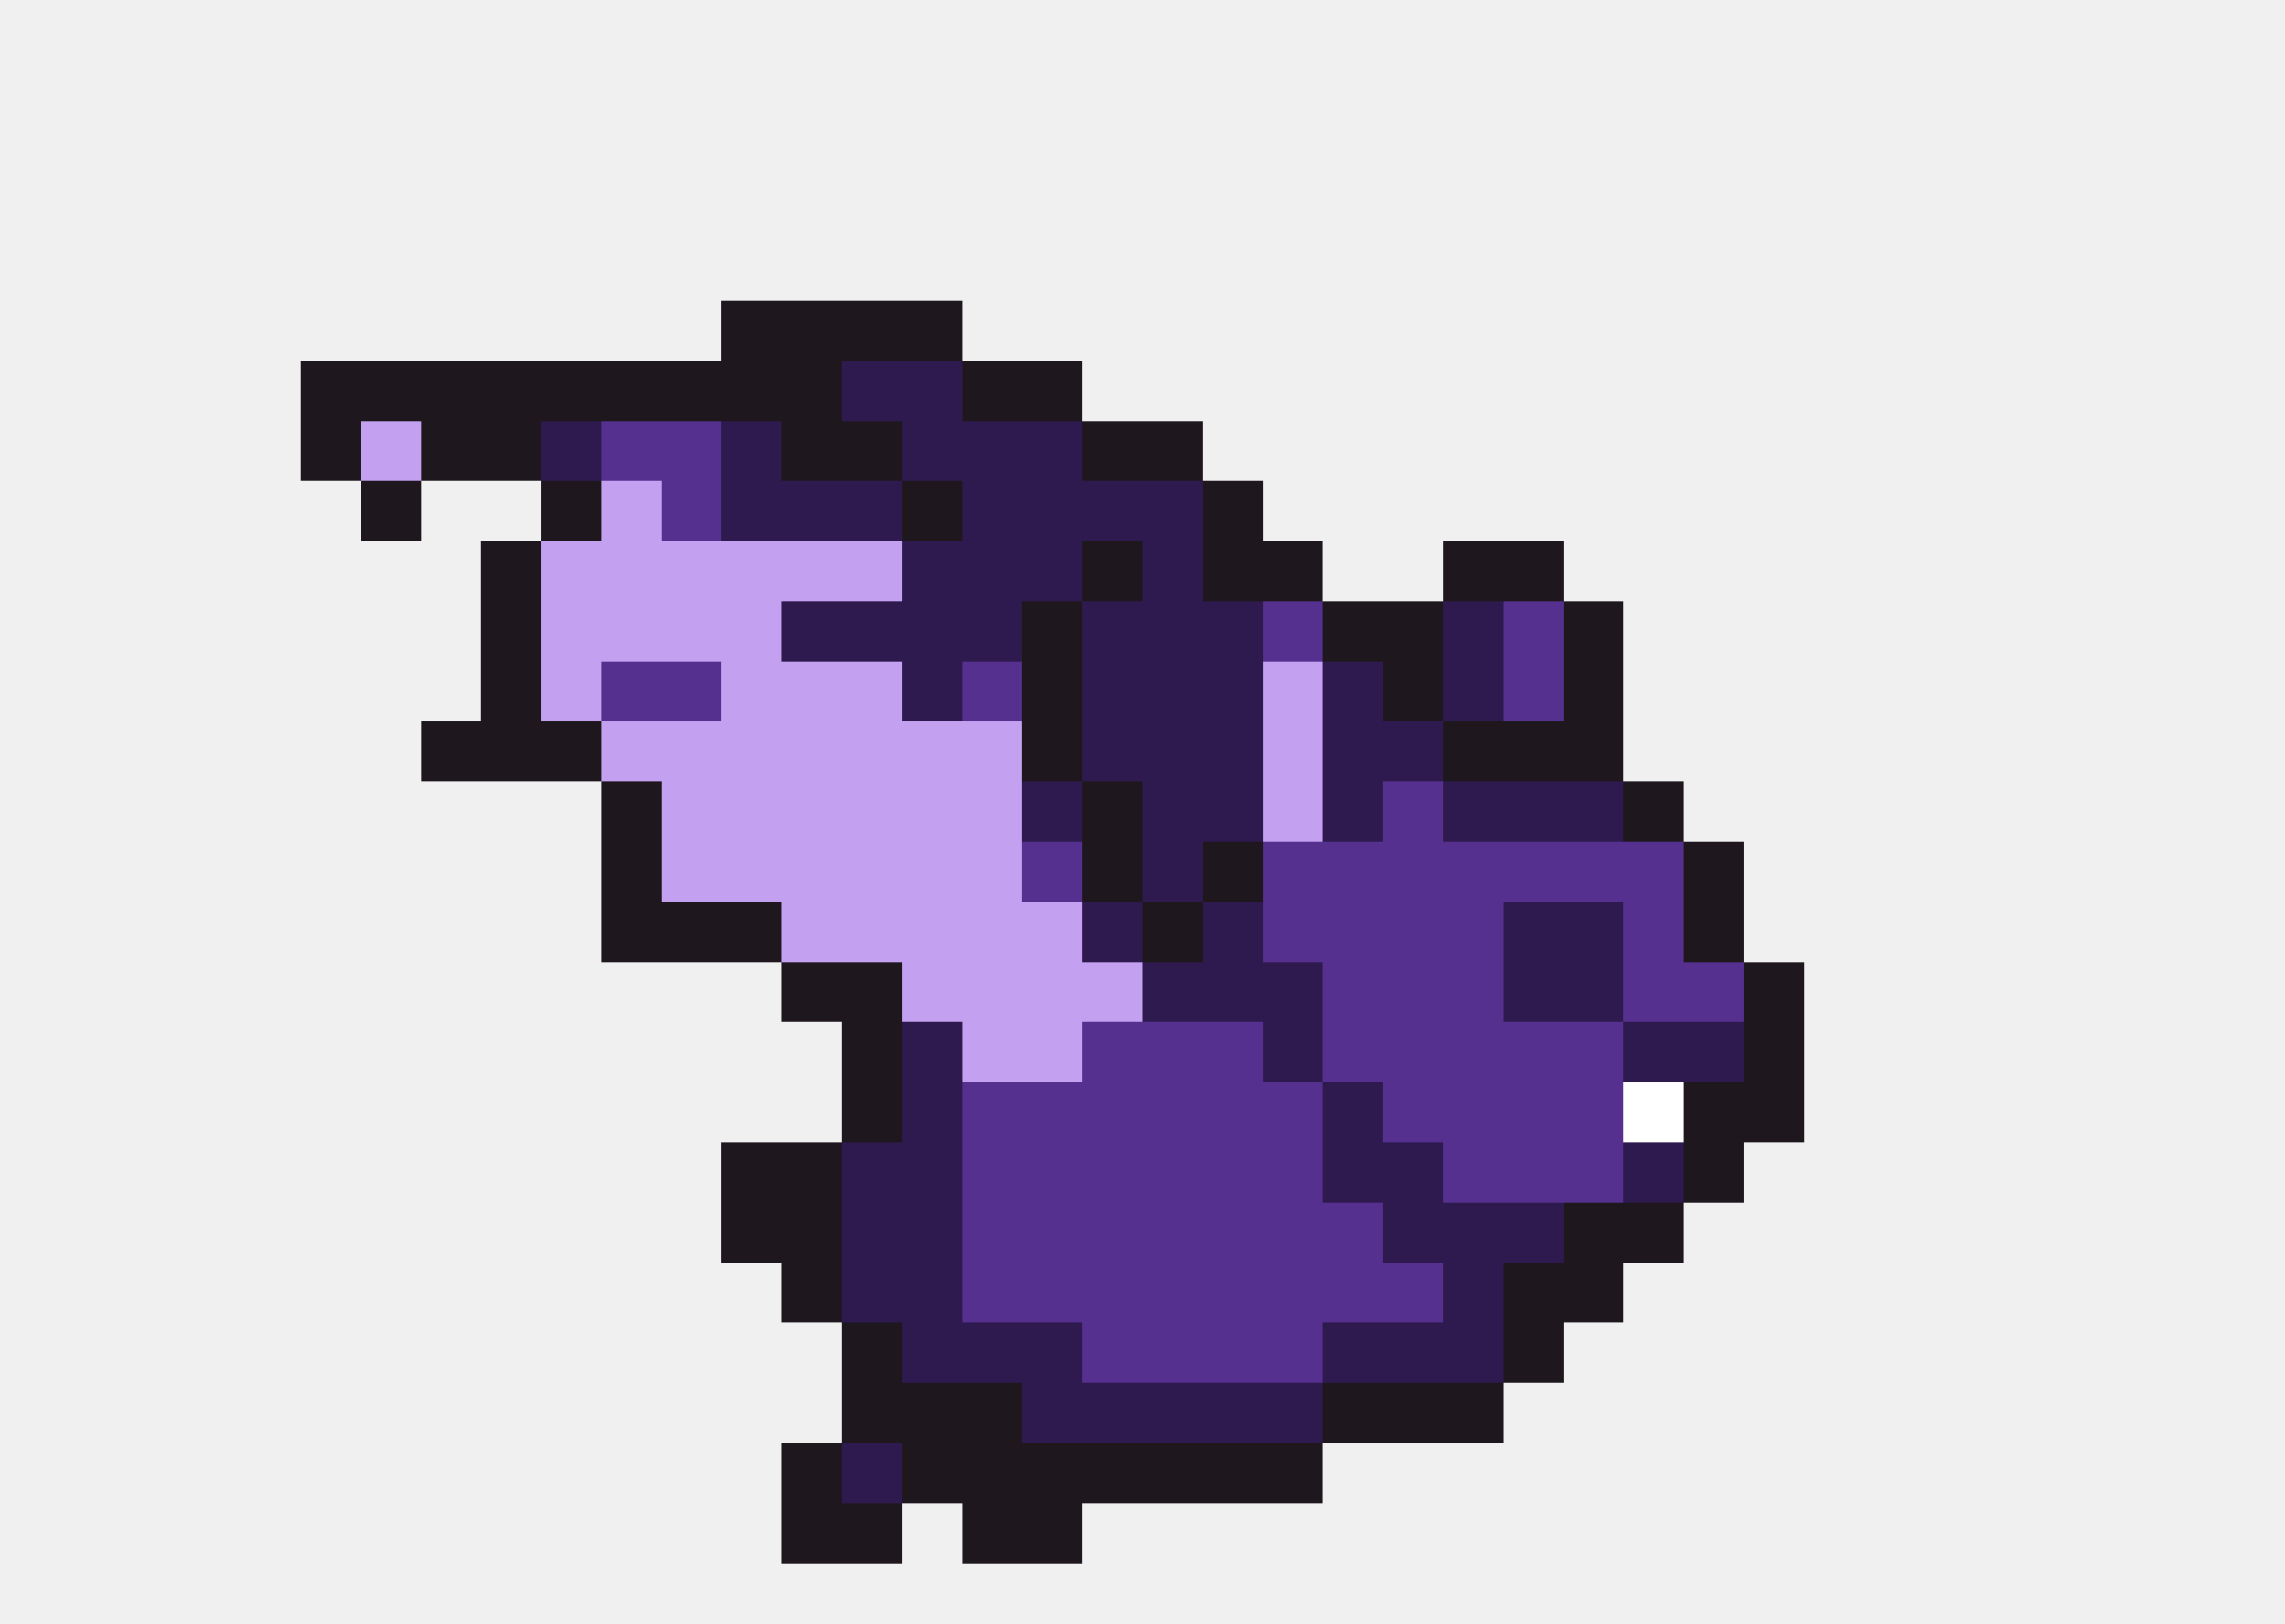
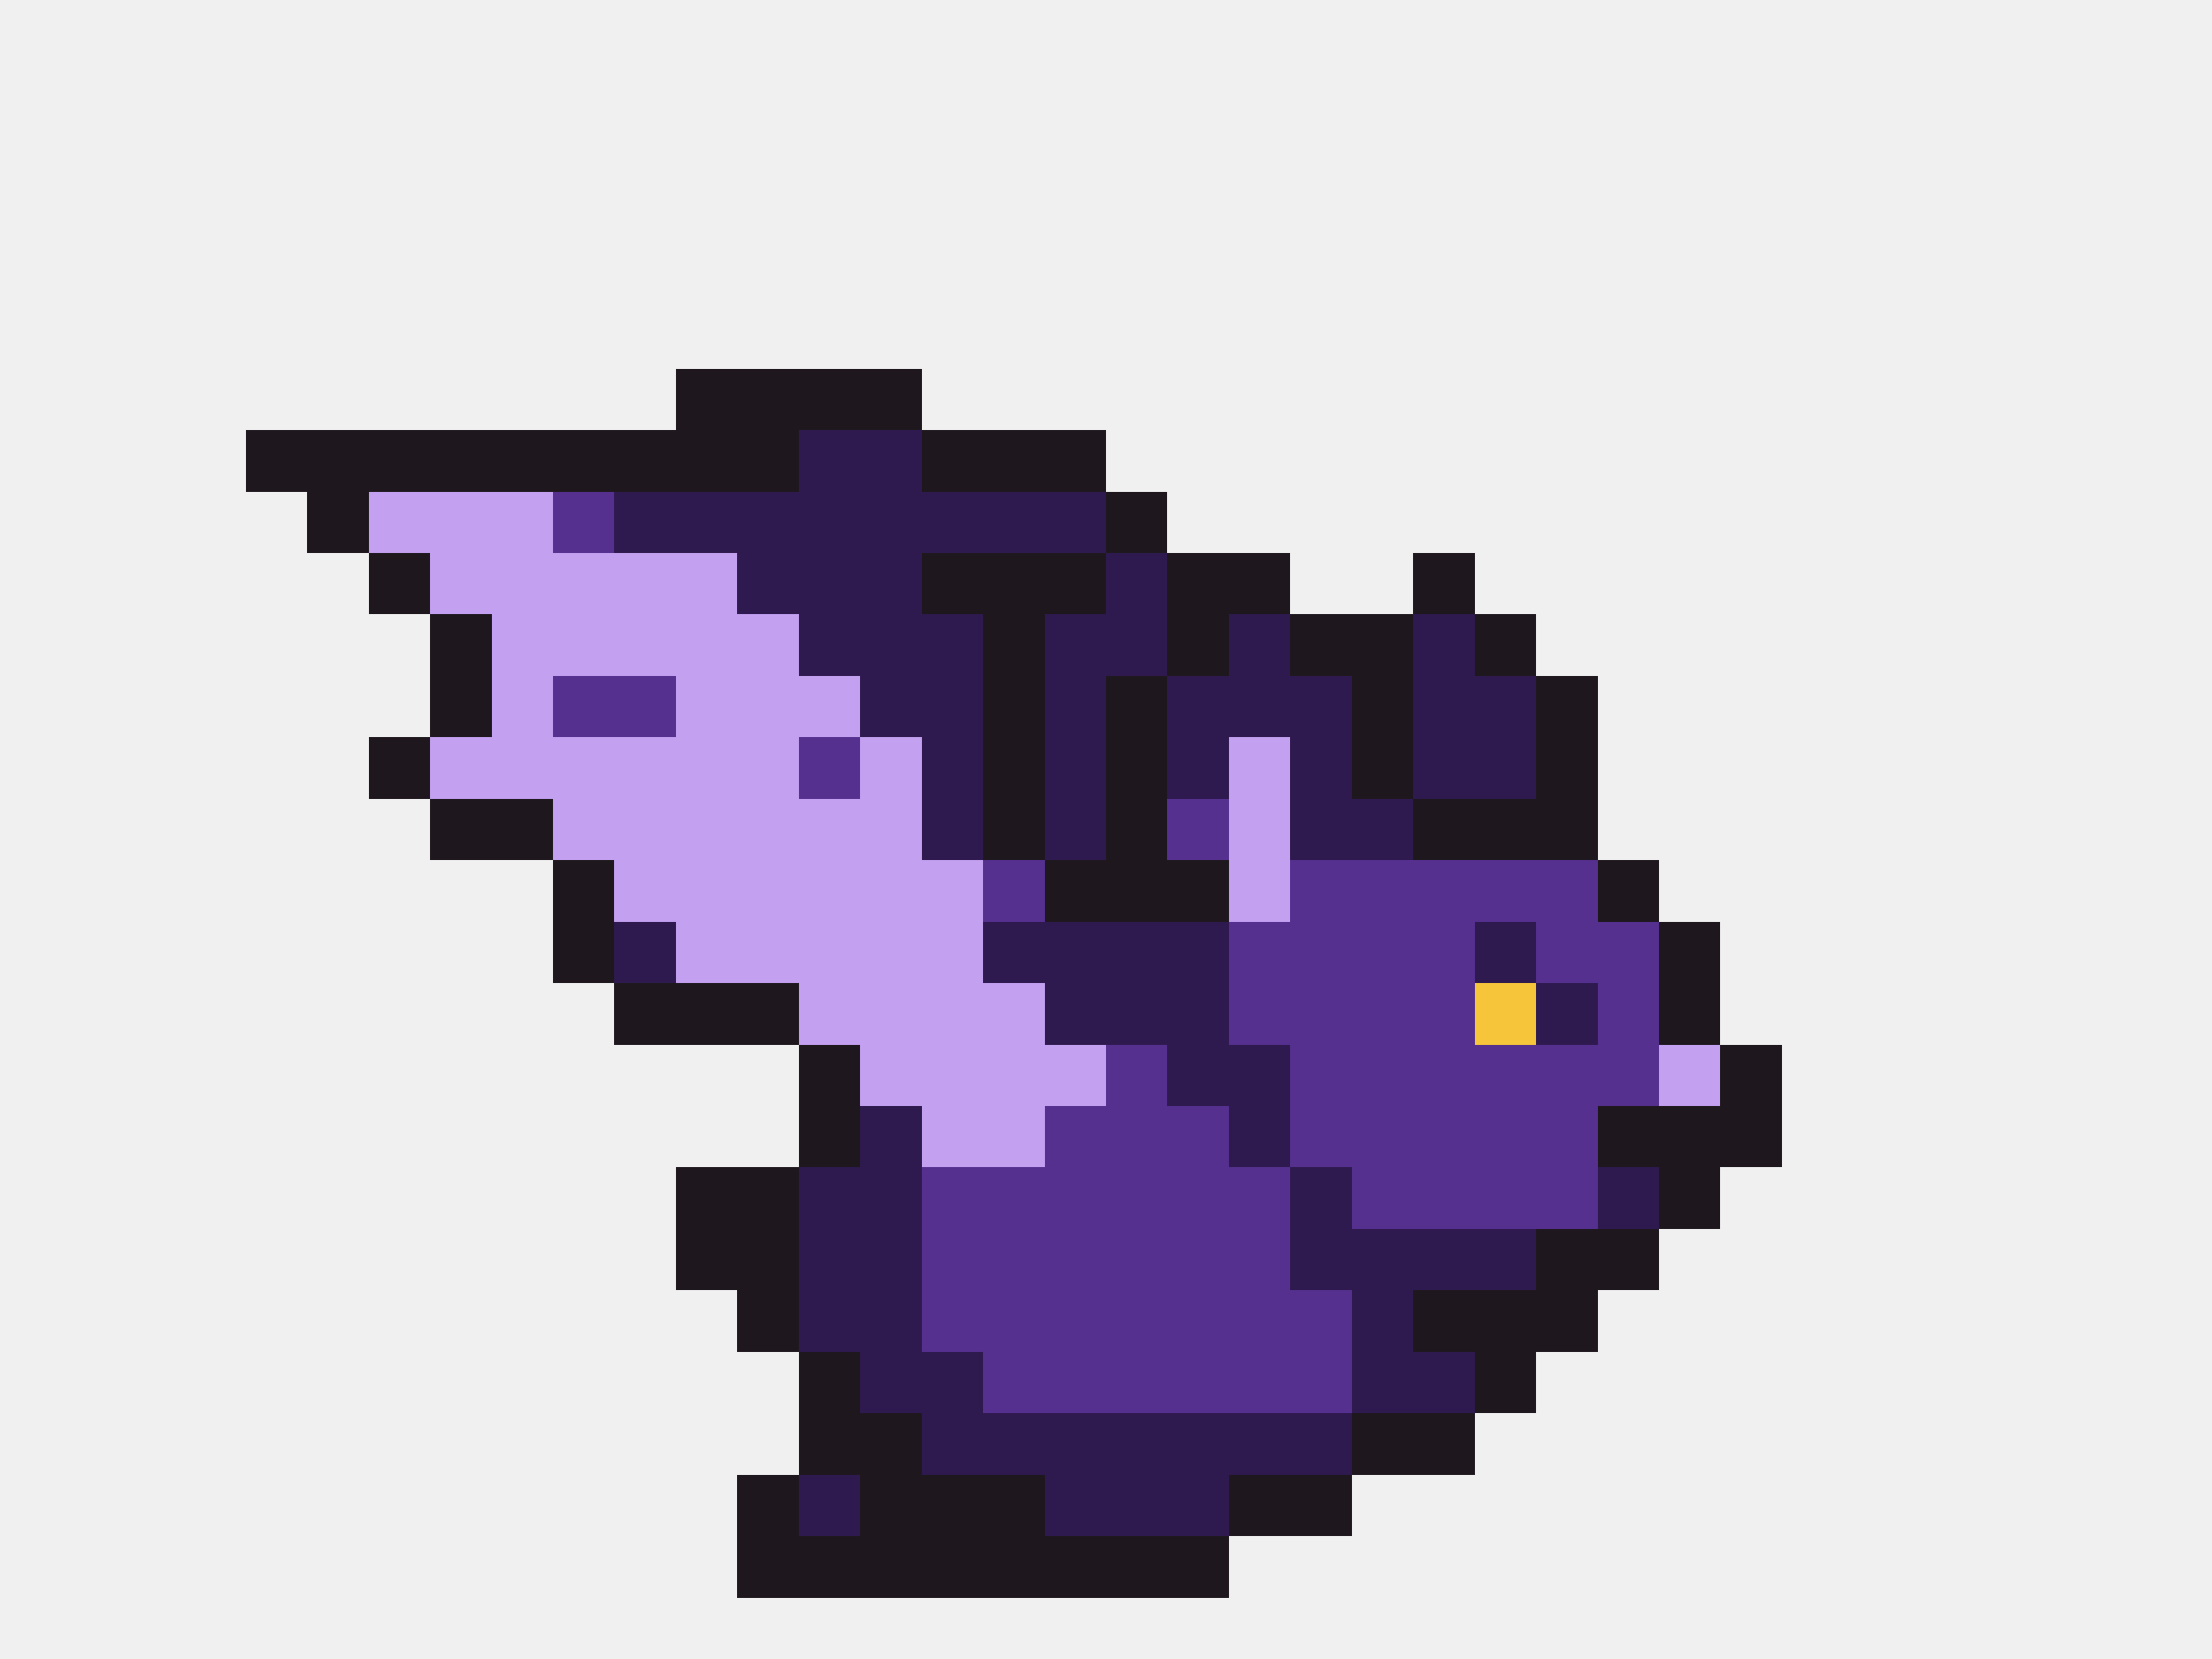
- <svg xmlns="http://www.w3.org/2000/svg" width="38" height="27" viewBox="0 0 38 27" shape-rendering="crispEdges">
-   <rect x="12" y="5" width="4" height="1" fill="#1e181e" />
-   <rect x="5" y="6" width="9" height="1" fill="#1e181e" />
-   <rect x="14" y="6" width="2" height="1" fill="#2e1a4f" />
-   <rect x="16" y="6" width="2" height="1" fill="#1e181e" />
-   <rect x="5" y="7" width="1" height="1" fill="#1e181e" />
-   <rect x="6" y="7" width="1" height="1" fill="#c3a0f0" />
-   <rect x="7" y="7" width="2" height="1" fill="#1e181e" />
-   <rect x="9" y="7" width="1" height="1" fill="#2e1a4f" />
-   <rect x="10" y="7" width="2" height="1" fill="#55308f" />
-   <rect x="12" y="7" width="1" height="1" fill="#2e1a4f" />
-   <rect x="13" y="7" width="2" height="1" fill="#1e181e" />
-   <rect x="15" y="7" width="3" height="1" fill="#2e1a4f" />
-   <rect x="18" y="7" width="2" height="1" fill="#1e181e" />
-   <rect x="6" y="8" width="1" height="1" fill="#1e181e" />
-   <rect x="9" y="8" width="1" height="1" fill="#1e181e" />
-   <rect x="10" y="8" width="1" height="1" fill="#c3a0f0" />
-   <rect x="11" y="8" width="1" height="1" fill="#55308f" />
-   <rect x="12" y="8" width="3" height="1" fill="#2e1a4f" />
-   <rect x="15" y="8" width="1" height="1" fill="#1e181e" />
-   <rect x="16" y="8" width="4" height="1" fill="#2e1a4f" />
-   <rect x="20" y="8" width="1" height="1" fill="#1e181e" />
-   <rect x="8" y="9" width="1" height="1" fill="#1e181e" />
-   <rect x="9" y="9" width="6" height="1" fill="#c3a0f0" />
-   <rect x="15" y="9" width="3" height="1" fill="#2e1a4f" />
-   <rect x="18" y="9" width="1" height="1" fill="#1e181e" />
-   <rect x="19" y="9" width="1" height="1" fill="#2e1a4f" />
-   <rect x="20" y="9" width="2" height="1" fill="#1e181e" />
-   <rect x="24" y="9" width="2" height="1" fill="#1e181e" />
-   <rect x="8" y="10" width="1" height="1" fill="#1e181e" />
-   <rect x="9" y="10" width="4" height="1" fill="#c3a0f0" />
-   <rect x="13" y="10" width="4" height="1" fill="#2e1a4f" />
-   <rect x="17" y="10" width="1" height="1" fill="#1e181e" />
-   <rect x="18" y="10" width="3" height="1" fill="#2e1a4f" />
-   <rect x="21" y="10" width="1" height="1" fill="#55308f" />
-   <rect x="22" y="10" width="2" height="1" fill="#1e181e" />
-   <rect x="24" y="10" width="1" height="1" fill="#2e1a4f" />
-   <rect x="25" y="10" width="1" height="1" fill="#55308f" />
-   <rect x="26" y="10" width="1" height="1" fill="#1e181e" />
-   <rect x="8" y="11" width="1" height="1" fill="#1e181e" />
-   <rect x="9" y="11" width="1" height="1" fill="#c3a0f0" />
-   <rect x="10" y="11" width="2" height="1" fill="#55308f" />
-   <rect x="12" y="11" width="3" height="1" fill="#c3a0f0" />
-   <rect x="15" y="11" width="1" height="1" fill="#2e1a4f" />
-   <rect x="16" y="11" width="1" height="1" fill="#55308f" />
-   <rect x="17" y="11" width="1" height="1" fill="#1e181e" />
-   <rect x="18" y="11" width="3" height="1" fill="#2e1a4f" />
-   <rect x="21" y="11" width="1" height="1" fill="#c3a0f0" />
-   <rect x="22" y="11" width="1" height="1" fill="#2e1a4f" />
-   <rect x="23" y="11" width="1" height="1" fill="#1e181e" />
-   <rect x="24" y="11" width="1" height="1" fill="#2e1a4f" />
-   <rect x="25" y="11" width="1" height="1" fill="#55308f" />
-   <rect x="26" y="11" width="1" height="1" fill="#1e181e" />
-   <rect x="7" y="12" width="3" height="1" fill="#1e181e" />
-   <rect x="10" y="12" width="7" height="1" fill="#c3a0f0" />
-   <rect x="17" y="12" width="1" height="1" fill="#1e181e" />
-   <rect x="18" y="12" width="3" height="1" fill="#2e1a4f" />
-   <rect x="21" y="12" width="1" height="1" fill="#c3a0f0" />
-   <rect x="22" y="12" width="2" height="1" fill="#2e1a4f" />
-   <rect x="24" y="12" width="3" height="1" fill="#1e181e" />
-   <rect x="10" y="13" width="1" height="1" fill="#1e181e" />
-   <rect x="11" y="13" width="6" height="1" fill="#c3a0f0" />
+ <svg xmlns="http://www.w3.org/2000/svg" width="36" height="27" viewBox="0 0 36 27" shape-rendering="crispEdges">
+   <rect x="11" y="6" width="4" height="1" fill="#1e181e" />
+   <rect x="4" y="7" width="9" height="1" fill="#1e181e" />
+   <rect x="13" y="7" width="2" height="1" fill="#2e1a4f" />
+   <rect x="15" y="7" width="3" height="1" fill="#1e181e" />
+   <rect x="5" y="8" width="1" height="1" fill="#1e181e" />
+   <rect x="6" y="8" width="3" height="1" fill="#c3a0f0" />
+   <rect x="9" y="8" width="1" height="1" fill="#55308f" />
+   <rect x="10" y="8" width="8" height="1" fill="#2e1a4f" />
+   <rect x="18" y="8" width="1" height="1" fill="#1e181e" />
+   <rect x="6" y="9" width="1" height="1" fill="#1e181e" />
+   <rect x="7" y="9" width="5" height="1" fill="#c3a0f0" />
+   <rect x="12" y="9" width="3" height="1" fill="#2e1a4f" />
+   <rect x="15" y="9" width="3" height="1" fill="#1e181e" />
+   <rect x="18" y="9" width="1" height="1" fill="#2e1a4f" />
+   <rect x="19" y="9" width="2" height="1" fill="#1e181e" />
+   <rect x="23" y="9" width="1" height="1" fill="#1e181e" />
+   <rect x="7" y="10" width="1" height="1" fill="#1e181e" />
+   <rect x="8" y="10" width="5" height="1" fill="#c3a0f0" />
+   <rect x="13" y="10" width="3" height="1" fill="#2e1a4f" />
+   <rect x="16" y="10" width="1" height="1" fill="#1e181e" />
+   <rect x="17" y="10" width="2" height="1" fill="#2e1a4f" />
+   <rect x="19" y="10" width="1" height="1" fill="#1e181e" />
+   <rect x="20" y="10" width="1" height="1" fill="#2e1a4f" />
+   <rect x="21" y="10" width="2" height="1" fill="#1e181e" />
+   <rect x="23" y="10" width="1" height="1" fill="#2e1a4f" />
+   <rect x="24" y="10" width="1" height="1" fill="#1e181e" />
+   <rect x="7" y="11" width="1" height="1" fill="#1e181e" />
+   <rect x="8" y="11" width="1" height="1" fill="#c3a0f0" />
+   <rect x="9" y="11" width="2" height="1" fill="#55308f" />
+   <rect x="11" y="11" width="3" height="1" fill="#c3a0f0" />
+   <rect x="14" y="11" width="2" height="1" fill="#2e1a4f" />
+   <rect x="16" y="11" width="1" height="1" fill="#1e181e" />
+   <rect x="17" y="11" width="1" height="1" fill="#2e1a4f" />
+   <rect x="18" y="11" width="1" height="1" fill="#1e181e" />
+   <rect x="19" y="11" width="3" height="1" fill="#2e1a4f" />
+   <rect x="22" y="11" width="1" height="1" fill="#1e181e" />
+   <rect x="23" y="11" width="2" height="1" fill="#2e1a4f" />
+   <rect x="25" y="11" width="1" height="1" fill="#1e181e" />
+   <rect x="6" y="12" width="1" height="1" fill="#1e181e" />
+   <rect x="7" y="12" width="6" height="1" fill="#c3a0f0" />
+   <rect x="13" y="12" width="1" height="1" fill="#55308f" />
+   <rect x="14" y="12" width="1" height="1" fill="#c3a0f0" />
+   <rect x="15" y="12" width="1" height="1" fill="#2e1a4f" />
+   <rect x="16" y="12" width="1" height="1" fill="#1e181e" />
+   <rect x="17" y="12" width="1" height="1" fill="#2e1a4f" />
+   <rect x="18" y="12" width="1" height="1" fill="#1e181e" />
+   <rect x="19" y="12" width="1" height="1" fill="#2e1a4f" />
+   <rect x="20" y="12" width="1" height="1" fill="#c3a0f0" />
+   <rect x="21" y="12" width="1" height="1" fill="#2e1a4f" />
+   <rect x="22" y="12" width="1" height="1" fill="#1e181e" />
+   <rect x="23" y="12" width="2" height="1" fill="#2e1a4f" />
+   <rect x="25" y="12" width="1" height="1" fill="#1e181e" />
+   <rect x="7" y="13" width="2" height="1" fill="#1e181e" />
+   <rect x="9" y="13" width="6" height="1" fill="#c3a0f0" />
+   <rect x="15" y="13" width="1" height="1" fill="#2e1a4f" />
+   <rect x="16" y="13" width="1" height="1" fill="#1e181e" />
  <rect x="17" y="13" width="1" height="1" fill="#2e1a4f" />
  <rect x="18" y="13" width="1" height="1" fill="#1e181e" />
-   <rect x="19" y="13" width="2" height="1" fill="#2e1a4f" />
-   <rect x="21" y="13" width="1" height="1" fill="#c3a0f0" />
-   <rect x="22" y="13" width="1" height="1" fill="#2e1a4f" />
-   <rect x="23" y="13" width="1" height="1" fill="#55308f" />
-   <rect x="24" y="13" width="3" height="1" fill="#2e1a4f" />
-   <rect x="27" y="13" width="1" height="1" fill="#1e181e" />
-   <rect x="10" y="14" width="1" height="1" fill="#1e181e" />
-   <rect x="11" y="14" width="6" height="1" fill="#c3a0f0" />
-   <rect x="17" y="14" width="1" height="1" fill="#55308f" />
-   <rect x="18" y="14" width="1" height="1" fill="#1e181e" />
-   <rect x="19" y="14" width="1" height="1" fill="#2e1a4f" />
-   <rect x="20" y="14" width="1" height="1" fill="#1e181e" />
-   <rect x="21" y="14" width="7" height="1" fill="#55308f" />
-   <rect x="28" y="14" width="1" height="1" fill="#1e181e" />
-   <rect x="10" y="15" width="3" height="1" fill="#1e181e" />
-   <rect x="13" y="15" width="5" height="1" fill="#c3a0f0" />
-   <rect x="18" y="15" width="1" height="1" fill="#2e1a4f" />
-   <rect x="19" y="15" width="1" height="1" fill="#1e181e" />
-   <rect x="20" y="15" width="1" height="1" fill="#2e1a4f" />
-   <rect x="21" y="15" width="4" height="1" fill="#55308f" />
-   <rect x="25" y="15" width="2" height="1" fill="#2e1a4f" />
-   <rect x="27" y="15" width="1" height="1" fill="#55308f" />
-   <rect x="28" y="15" width="1" height="1" fill="#1e181e" />
-   <rect x="13" y="16" width="2" height="1" fill="#1e181e" />
-   <rect x="15" y="16" width="4" height="1" fill="#c3a0f0" />
-   <rect x="19" y="16" width="3" height="1" fill="#2e1a4f" />
-   <rect x="22" y="16" width="3" height="1" fill="#55308f" />
-   <rect x="25" y="16" width="2" height="1" fill="#2e1a4f" />
-   <rect x="27" y="16" width="2" height="1" fill="#55308f" />
-   <rect x="29" y="16" width="1" height="1" fill="#1e181e" />
-   <rect x="14" y="17" width="1" height="1" fill="#1e181e" />
-   <rect x="15" y="17" width="1" height="1" fill="#2e1a4f" />
-   <rect x="16" y="17" width="2" height="1" fill="#c3a0f0" />
-   <rect x="18" y="17" width="3" height="1" fill="#55308f" />
-   <rect x="21" y="17" width="1" height="1" fill="#2e1a4f" />
-   <rect x="22" y="17" width="5" height="1" fill="#55308f" />
-   <rect x="27" y="17" width="2" height="1" fill="#2e1a4f" />
-   <rect x="29" y="17" width="1" height="1" fill="#1e181e" />
-   <rect x="14" y="18" width="1" height="1" fill="#1e181e" />
-   <rect x="15" y="18" width="1" height="1" fill="#2e1a4f" />
-   <rect x="16" y="18" width="6" height="1" fill="#55308f" />
-   <rect x="22" y="18" width="1" height="1" fill="#2e1a4f" />
-   <rect x="23" y="18" width="4" height="1" fill="#55308f" />
-   <rect x="27" y="18" width="1" height="1" fill="#ffffff" />
-   <rect x="28" y="18" width="2" height="1" fill="#1e181e" />
-   <rect x="12" y="19" width="2" height="1" fill="#1e181e" />
-   <rect x="14" y="19" width="2" height="1" fill="#2e1a4f" />
-   <rect x="16" y="19" width="6" height="1" fill="#55308f" />
-   <rect x="22" y="19" width="2" height="1" fill="#2e1a4f" />
-   <rect x="24" y="19" width="3" height="1" fill="#55308f" />
-   <rect x="27" y="19" width="1" height="1" fill="#2e1a4f" />
-   <rect x="28" y="19" width="1" height="1" fill="#1e181e" />
-   <rect x="12" y="20" width="2" height="1" fill="#1e181e" />
-   <rect x="14" y="20" width="2" height="1" fill="#2e1a4f" />
-   <rect x="16" y="20" width="7" height="1" fill="#55308f" />
-   <rect x="23" y="20" width="3" height="1" fill="#2e1a4f" />
-   <rect x="26" y="20" width="2" height="1" fill="#1e181e" />
-   <rect x="13" y="21" width="1" height="1" fill="#1e181e" />
-   <rect x="14" y="21" width="2" height="1" fill="#2e1a4f" />
-   <rect x="16" y="21" width="8" height="1" fill="#55308f" />
-   <rect x="24" y="21" width="1" height="1" fill="#2e1a4f" />
-   <rect x="25" y="21" width="2" height="1" fill="#1e181e" />
-   <rect x="14" y="22" width="1" height="1" fill="#1e181e" />
-   <rect x="15" y="22" width="3" height="1" fill="#2e1a4f" />
-   <rect x="18" y="22" width="4" height="1" fill="#55308f" />
-   <rect x="22" y="22" width="3" height="1" fill="#2e1a4f" />
-   <rect x="25" y="22" width="1" height="1" fill="#1e181e" />
-   <rect x="14" y="23" width="3" height="1" fill="#1e181e" />
-   <rect x="17" y="23" width="5" height="1" fill="#2e1a4f" />
-   <rect x="22" y="23" width="3" height="1" fill="#1e181e" />
-   <rect x="13" y="24" width="1" height="1" fill="#1e181e" />
-   <rect x="14" y="24" width="1" height="1" fill="#2e1a4f" />
-   <rect x="15" y="24" width="7" height="1" fill="#1e181e" />
-   <rect x="13" y="25" width="2" height="1" fill="#1e181e" />
-   <rect x="16" y="25" width="2" height="1" fill="#1e181e" />
+   <rect x="19" y="13" width="1" height="1" fill="#55308f" />
+   <rect x="20" y="13" width="1" height="1" fill="#c3a0f0" />
+   <rect x="21" y="13" width="2" height="1" fill="#2e1a4f" />
+   <rect x="23" y="13" width="3" height="1" fill="#1e181e" />
+   <rect x="9" y="14" width="1" height="1" fill="#1e181e" />
+   <rect x="10" y="14" width="6" height="1" fill="#c3a0f0" />
+   <rect x="16" y="14" width="1" height="1" fill="#55308f" />
+   <rect x="17" y="14" width="3" height="1" fill="#1e181e" />
+   <rect x="20" y="14" width="1" height="1" fill="#c3a0f0" />
+   <rect x="21" y="14" width="5" height="1" fill="#55308f" />
+   <rect x="26" y="14" width="1" height="1" fill="#1e181e" />
+   <rect x="9" y="15" width="1" height="1" fill="#1e181e" />
+   <rect x="10" y="15" width="1" height="1" fill="#2e1a4f" />
+   <rect x="11" y="15" width="5" height="1" fill="#c3a0f0" />
+   <rect x="16" y="15" width="4" height="1" fill="#2e1a4f" />
+   <rect x="20" y="15" width="4" height="1" fill="#55308f" />
+   <rect x="24" y="15" width="1" height="1" fill="#2e1a4f" />
+   <rect x="25" y="15" width="2" height="1" fill="#55308f" />
+   <rect x="27" y="15" width="1" height="1" fill="#1e181e" />
+   <rect x="10" y="16" width="3" height="1" fill="#1e181e" />
+   <rect x="13" y="16" width="4" height="1" fill="#c3a0f0" />
+   <rect x="17" y="16" width="3" height="1" fill="#2e1a4f" />
+   <rect x="20" y="16" width="4" height="1" fill="#55308f" />
+   <rect x="24" y="16" width="1" height="1" fill="#f7c53a" />
+   <rect x="25" y="16" width="1" height="1" fill="#2e1a4f" />
+   <rect x="26" y="16" width="1" height="1" fill="#55308f" />
+   <rect x="27" y="16" width="1" height="1" fill="#1e181e" />
+   <rect x="13" y="17" width="1" height="1" fill="#1e181e" />
+   <rect x="14" y="17" width="4" height="1" fill="#c3a0f0" />
+   <rect x="18" y="17" width="1" height="1" fill="#55308f" />
+   <rect x="19" y="17" width="2" height="1" fill="#2e1a4f" />
+   <rect x="21" y="17" width="6" height="1" fill="#55308f" />
+   <rect x="27" y="17" width="1" height="1" fill="#c3a0f0" />
+   <rect x="28" y="17" width="1" height="1" fill="#1e181e" />
+   <rect x="13" y="18" width="1" height="1" fill="#1e181e" />
+   <rect x="14" y="18" width="1" height="1" fill="#2e1a4f" />
+   <rect x="15" y="18" width="2" height="1" fill="#c3a0f0" />
+   <rect x="17" y="18" width="3" height="1" fill="#55308f" />
+   <rect x="20" y="18" width="1" height="1" fill="#2e1a4f" />
+   <rect x="21" y="18" width="5" height="1" fill="#55308f" />
+   <rect x="26" y="18" width="3" height="1" fill="#1e181e" />
+   <rect x="11" y="19" width="2" height="1" fill="#1e181e" />
+   <rect x="13" y="19" width="2" height="1" fill="#2e1a4f" />
+   <rect x="15" y="19" width="6" height="1" fill="#55308f" />
+   <rect x="21" y="19" width="1" height="1" fill="#2e1a4f" />
+   <rect x="22" y="19" width="4" height="1" fill="#55308f" />
+   <rect x="26" y="19" width="1" height="1" fill="#2e1a4f" />
+   <rect x="27" y="19" width="1" height="1" fill="#1e181e" />
+   <rect x="11" y="20" width="2" height="1" fill="#1e181e" />
+   <rect x="13" y="20" width="2" height="1" fill="#2e1a4f" />
+   <rect x="15" y="20" width="6" height="1" fill="#55308f" />
+   <rect x="21" y="20" width="4" height="1" fill="#2e1a4f" />
+   <rect x="25" y="20" width="2" height="1" fill="#1e181e" />
+   <rect x="12" y="21" width="1" height="1" fill="#1e181e" />
+   <rect x="13" y="21" width="2" height="1" fill="#2e1a4f" />
+   <rect x="15" y="21" width="7" height="1" fill="#55308f" />
+   <rect x="22" y="21" width="1" height="1" fill="#2e1a4f" />
+   <rect x="23" y="21" width="3" height="1" fill="#1e181e" />
+   <rect x="13" y="22" width="1" height="1" fill="#1e181e" />
+   <rect x="14" y="22" width="2" height="1" fill="#2e1a4f" />
+   <rect x="16" y="22" width="6" height="1" fill="#55308f" />
+   <rect x="22" y="22" width="2" height="1" fill="#2e1a4f" />
+   <rect x="24" y="22" width="1" height="1" fill="#1e181e" />
+   <rect x="13" y="23" width="2" height="1" fill="#1e181e" />
+   <rect x="15" y="23" width="7" height="1" fill="#2e1a4f" />
+   <rect x="22" y="23" width="2" height="1" fill="#1e181e" />
+   <rect x="12" y="24" width="1" height="1" fill="#1e181e" />
+   <rect x="13" y="24" width="1" height="1" fill="#2e1a4f" />
+   <rect x="14" y="24" width="3" height="1" fill="#1e181e" />
+   <rect x="17" y="24" width="3" height="1" fill="#2e1a4f" />
+   <rect x="20" y="24" width="2" height="1" fill="#1e181e" />
+   <rect x="12" y="25" width="8" height="1" fill="#1e181e" />
</svg>
